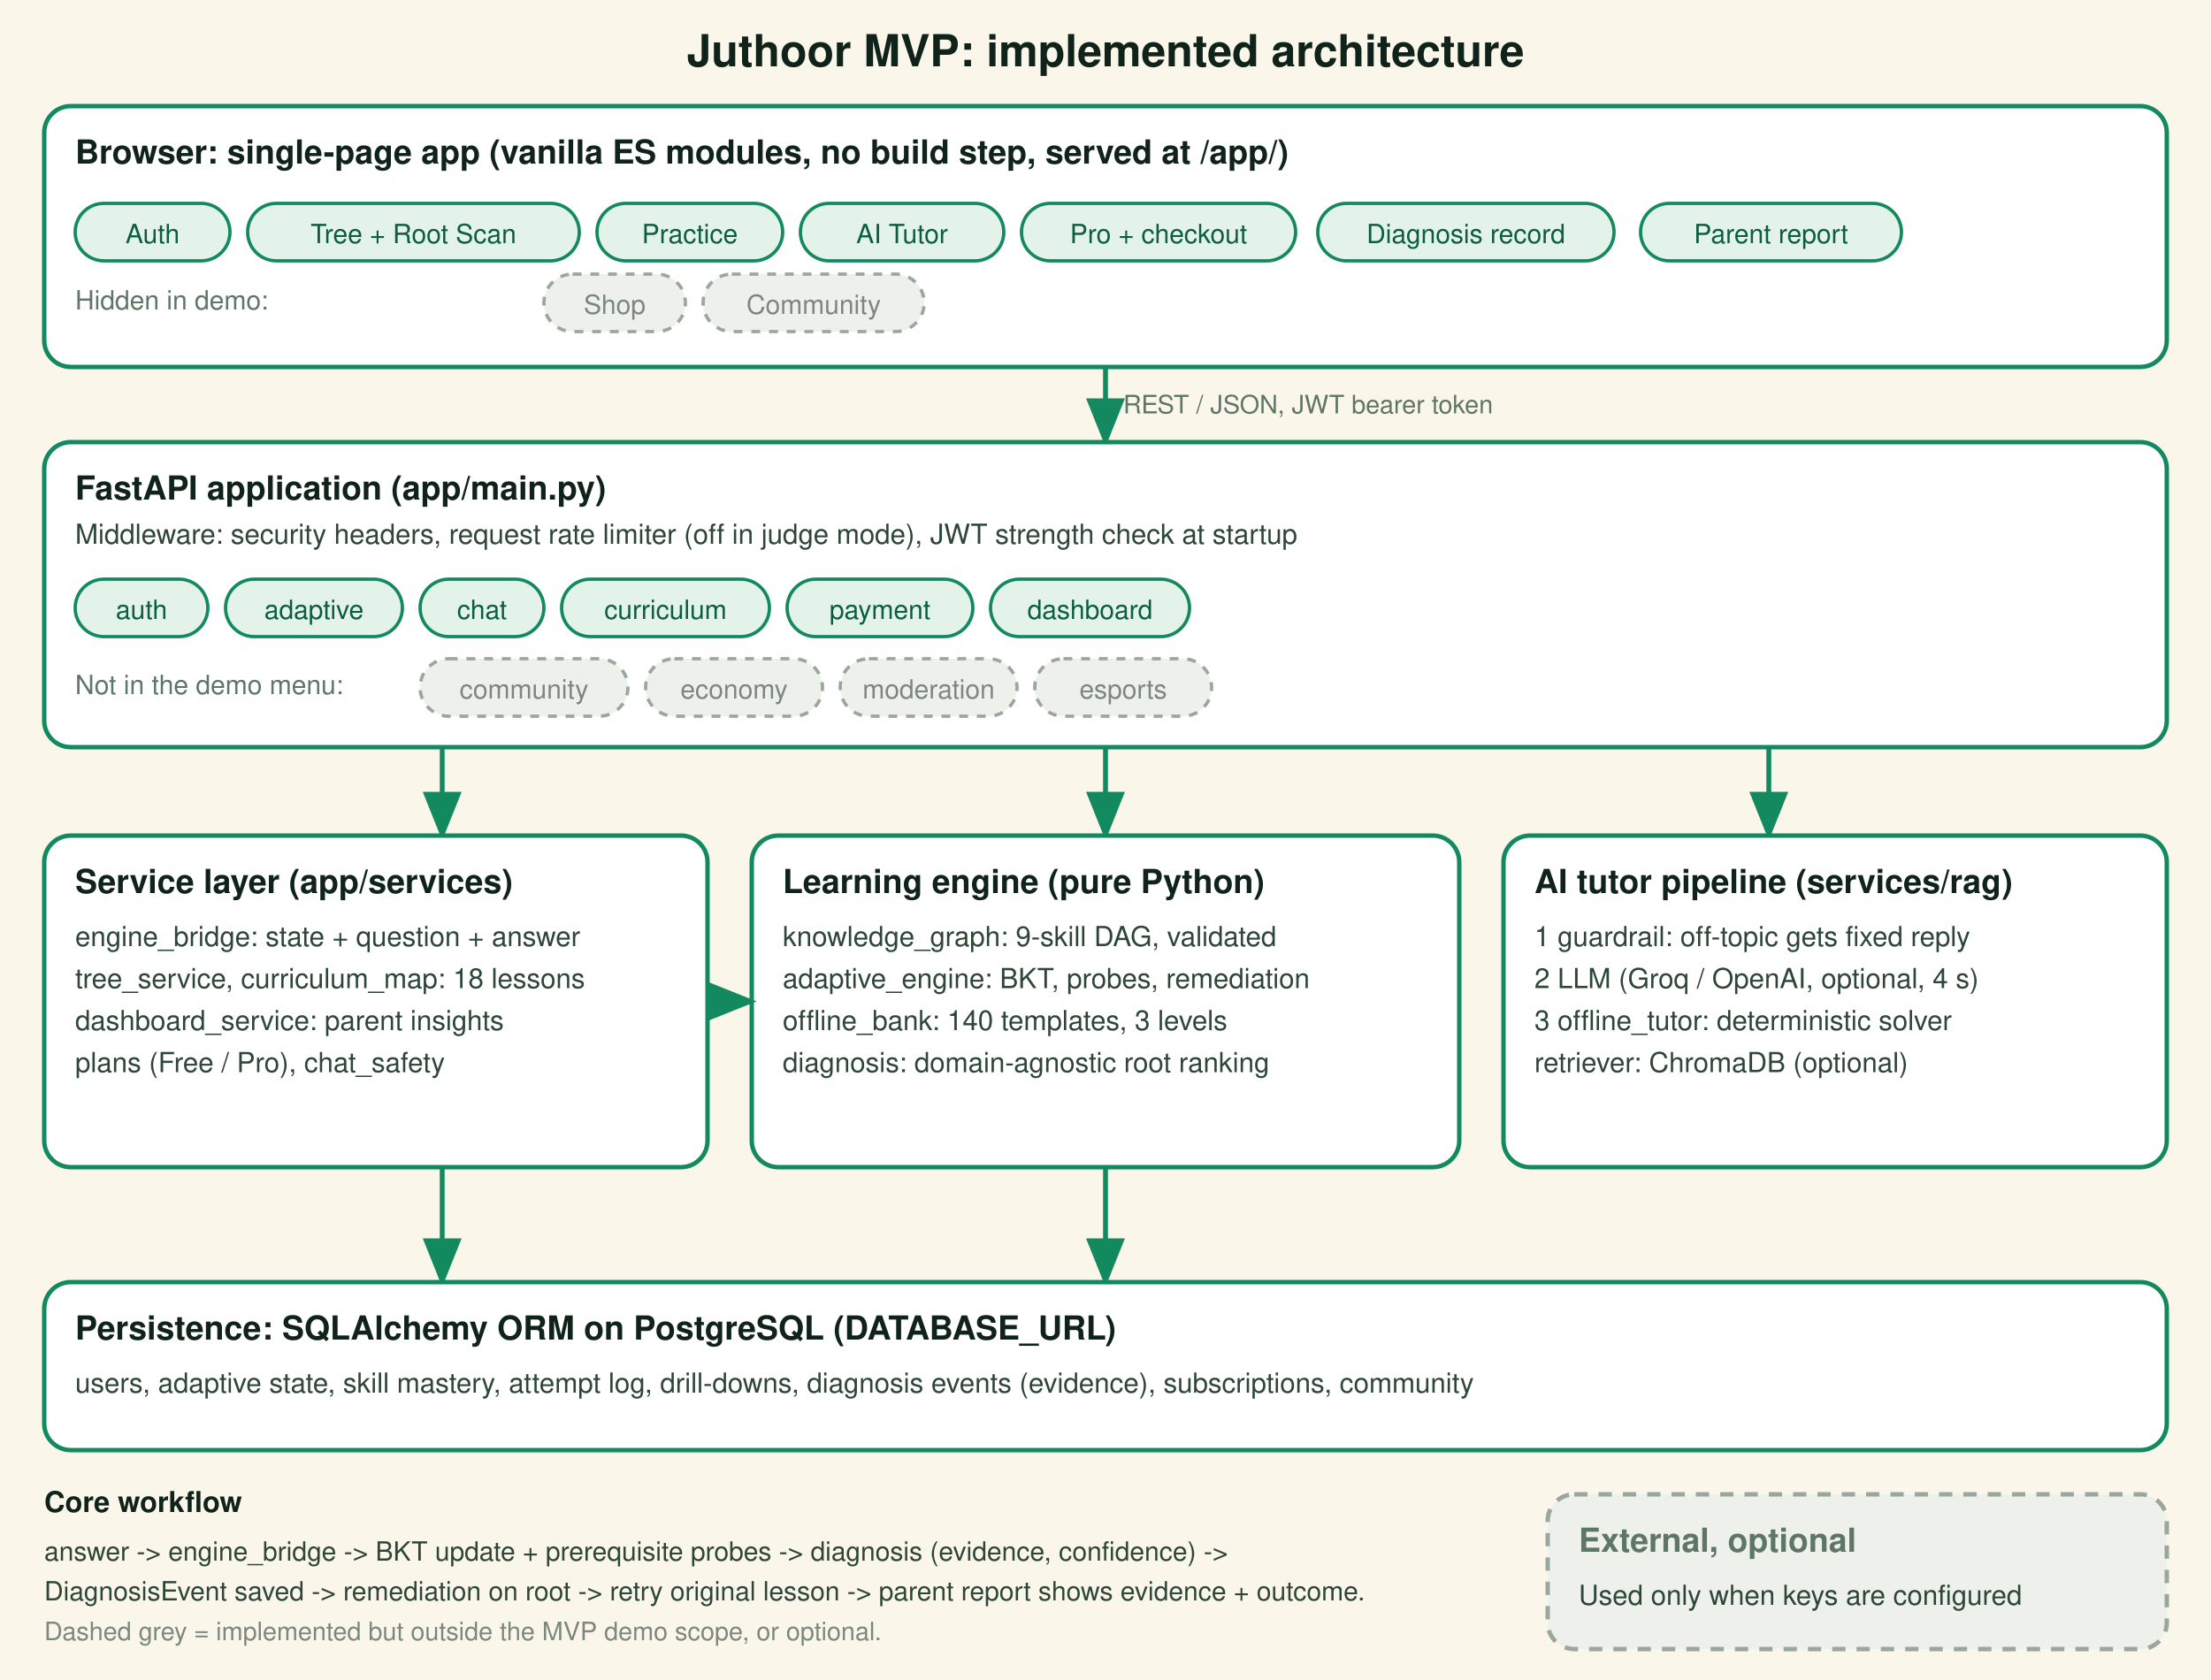
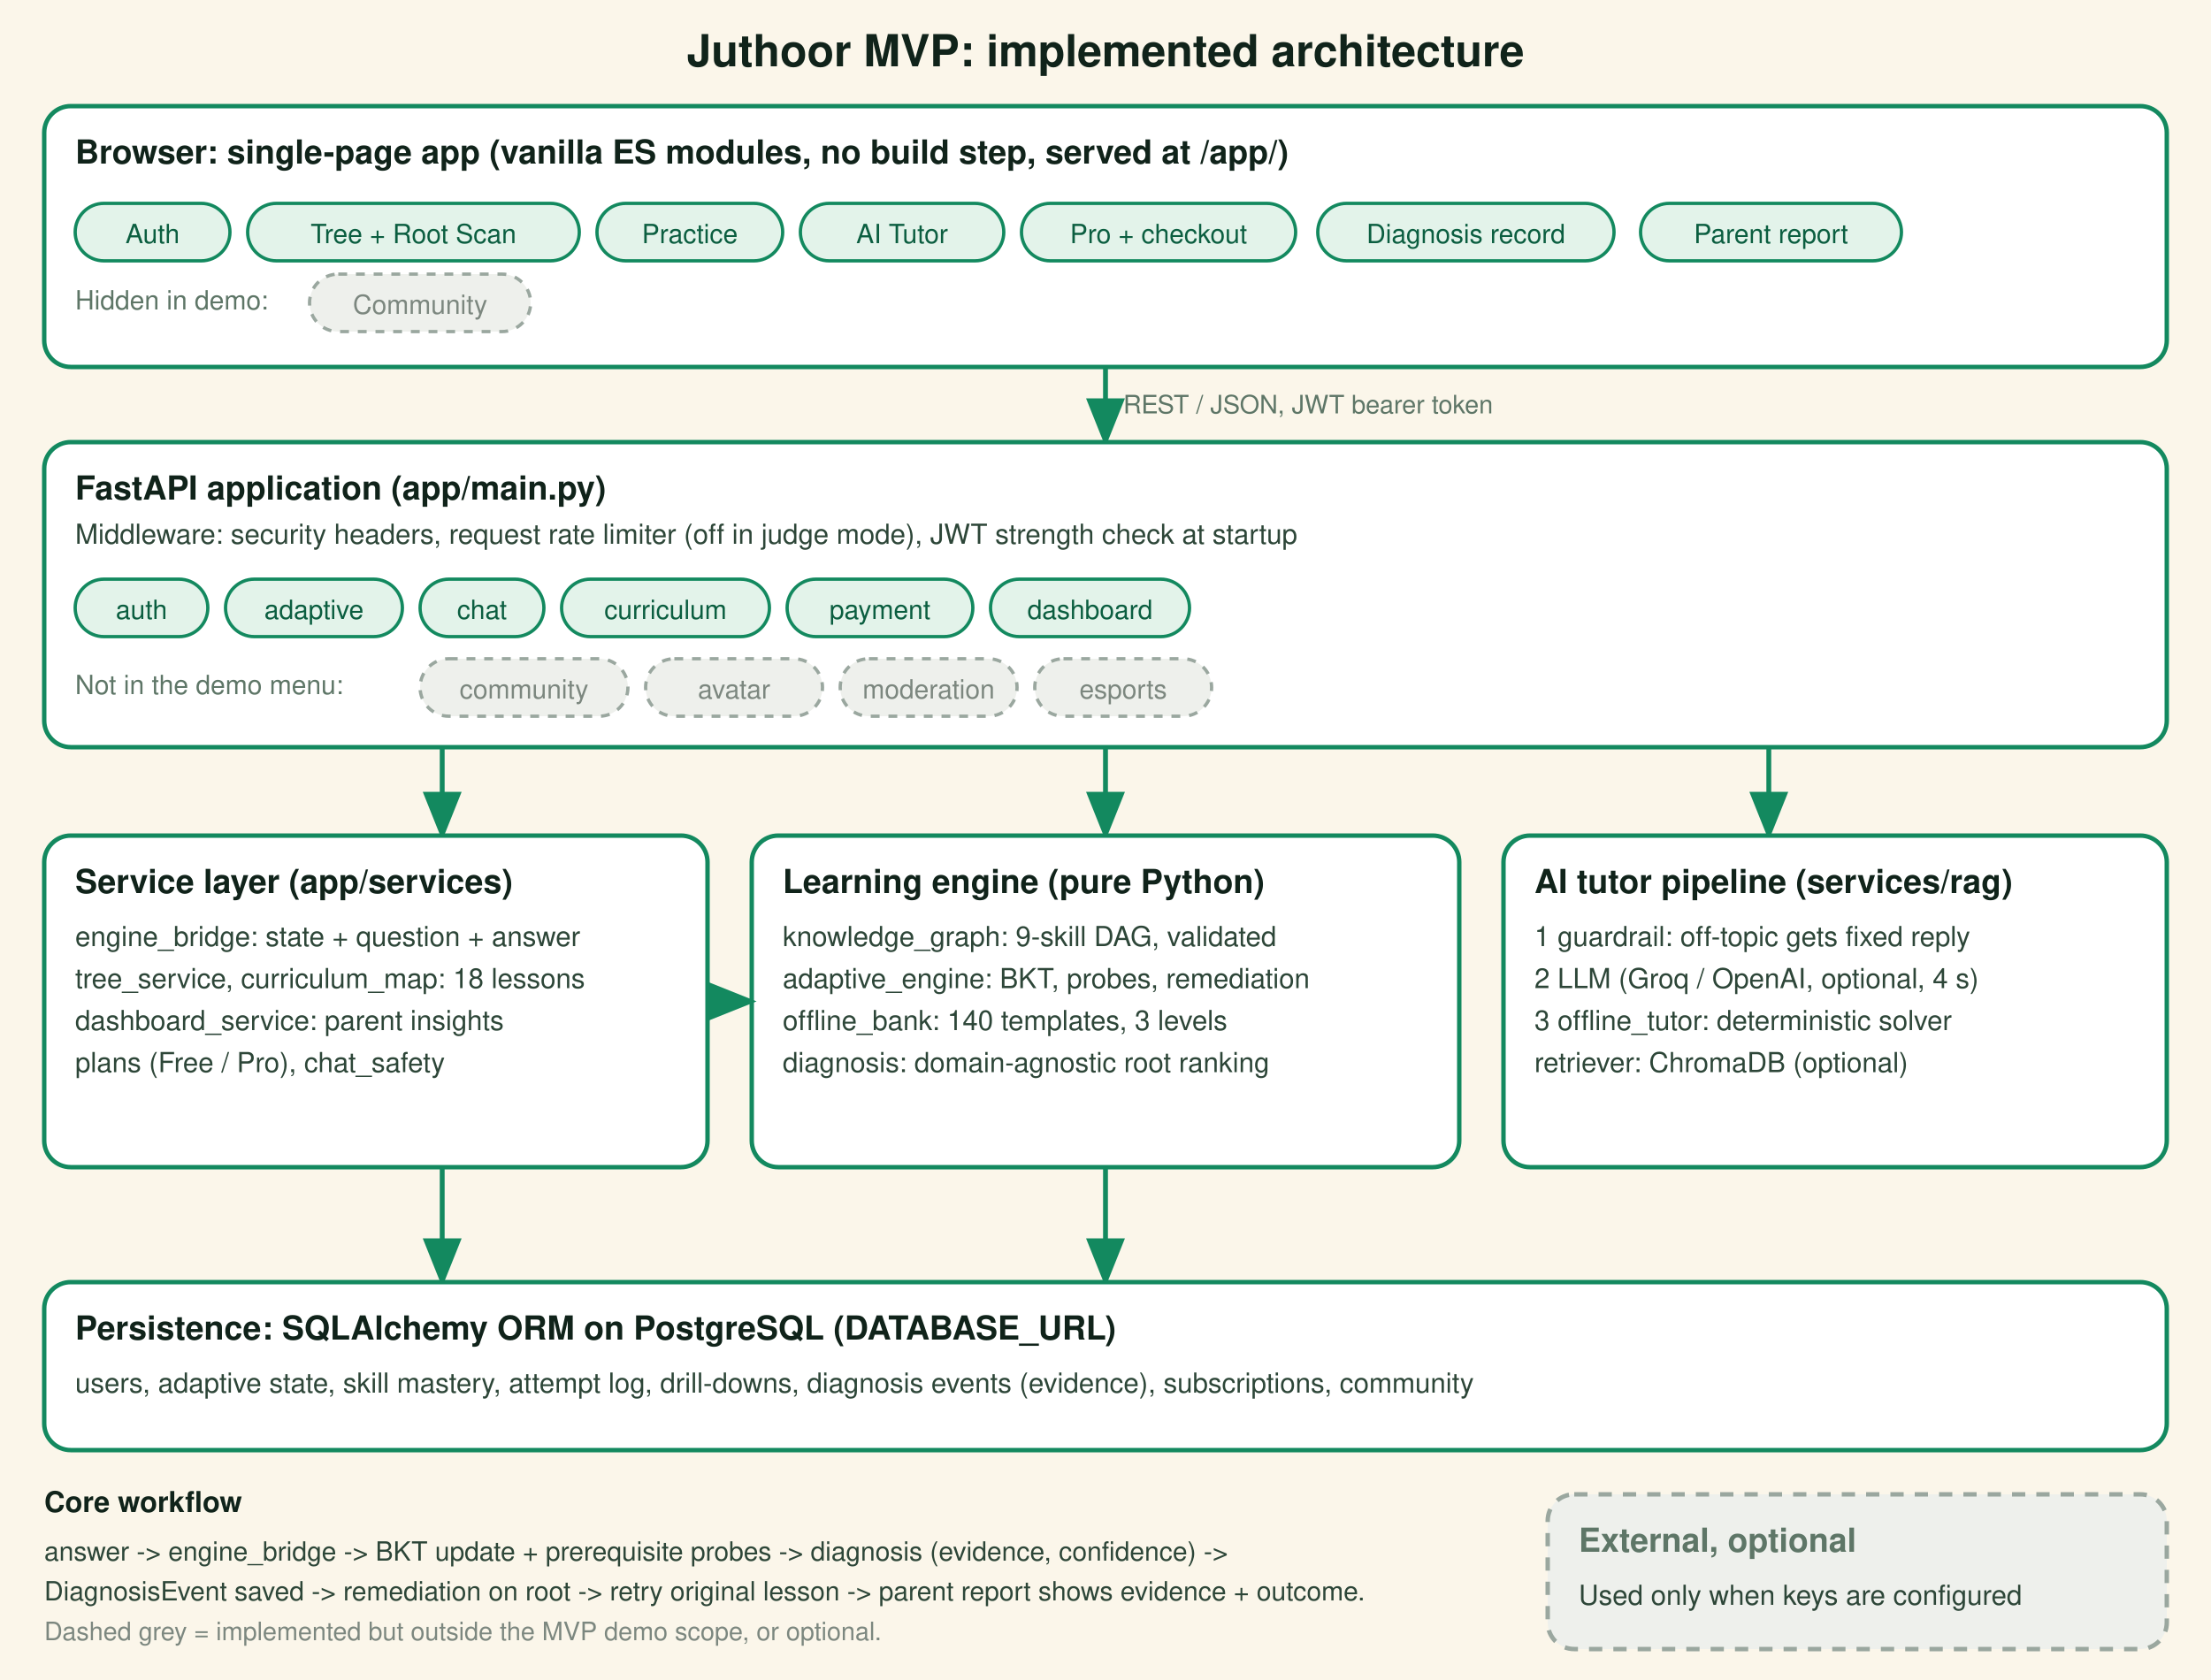
<svg xmlns="http://www.w3.org/2000/svg" viewBox="0 0 1000 760" width="1000" height="760" font-family="Segoe UI, Helvetica, Arial, sans-serif">
  <defs>
    <marker id="ah" markerWidth="10" markerHeight="8" refX="9" refY="4" orient="auto">
      <path d="M0 0L10 4L0 8z" fill="#13895F" />
    </marker>
  </defs>
  <rect width="1000" height="760" fill="#FBF6EA" />
  <text x="500" y="30" font-size="20" font-weight="800" text-anchor="middle" fill="#10231A">Juthoor MVP: implemented architecture</text>
  <rect x="20" y="48" width="960" height="118" rx="12" fill="#FFFFFF" stroke="#13895F" stroke-width="2" />
  <text x="34" y="74" font-size="15" font-weight="700" fill="#10231A">Browser: single-page app (vanilla ES modules, no build step, served at /app/)</text>
  <rect x="34" y="92" width="70" height="26" rx="13" fill="#E3F3EA" stroke="#13895F" stroke-width="1.5" />
  <text x="69.0" y="110" font-size="12" text-anchor="middle" fill="#0B5E40">Auth</text>
  <rect x="112" y="92" width="150" height="26" rx="13" fill="#E3F3EA" stroke="#13895F" stroke-width="1.5" />
  <text x="187.0" y="110" font-size="12" text-anchor="middle" fill="#0B5E40">Tree + Root Scan</text>
  <rect x="270" y="92" width="84" height="26" rx="13" fill="#E3F3EA" stroke="#13895F" stroke-width="1.5" />
  <text x="312.0" y="110" font-size="12" text-anchor="middle" fill="#0B5E40">Practice</text>
  <rect x="362" y="92" width="92" height="26" rx="13" fill="#E3F3EA" stroke="#13895F" stroke-width="1.5" />
  <text x="408.0" y="110" font-size="12" text-anchor="middle" fill="#0B5E40">AI Tutor</text>
  <rect x="462" y="92" width="124" height="26" rx="13" fill="#E3F3EA" stroke="#13895F" stroke-width="1.5" />
  <text x="524.0" y="110" font-size="12" text-anchor="middle" fill="#0B5E40">Pro + checkout</text>
  <rect x="596" y="92" width="134" height="26" rx="13" fill="#E3F3EA" stroke="#13895F" stroke-width="1.5" />
  <text x="663.0" y="110" font-size="12" text-anchor="middle" fill="#0B5E40">Diagnosis record</text>
  <rect x="742" y="92" width="118" height="26" rx="13" fill="#E3F3EA" stroke="#13895F" stroke-width="1.5" />
  <text x="801.0" y="110" font-size="12" text-anchor="middle" fill="#0B5E40">Parent report</text>
  <text x="34" y="140" font-size="12" fill="#5E7667">Hidden in demo:</text>
-   <rect x="246" y="124" width="64" height="26" rx="13" fill="#EEF0EC" stroke="#9AA79F" stroke-width="1.5" stroke-dasharray="4 4" />
-   <text x="278.0" y="142" font-size="12" text-anchor="middle" fill="#7C877F">Shop</text>
-   <rect x="318" y="124" width="100" height="26" rx="13" fill="#EEF0EC" stroke="#9AA79F" stroke-width="1.5" stroke-dasharray="4 4" />
-   <text x="368.0" y="142" font-size="12" text-anchor="middle" fill="#7C877F">Community</text>
+   <rect x="140" y="124" width="100" height="26" rx="13" fill="#EEF0EC" stroke="#9AA79F" stroke-width="1.5" stroke-dasharray="4 4" />
+   <text x="190.0" y="142" font-size="12" text-anchor="middle" fill="#7C877F">Community</text>
  <line x1="500" y1="166" x2="500" y2="200" stroke="#13895F" stroke-width="2.2" marker-end="url(#ah)" />
  <text x="508.0" y="187.0" font-size="11.5" fill="#5E7667">REST / JSON, JWT bearer token</text>
  <rect x="20" y="200" width="960" height="138" rx="12" fill="#FFFFFF" stroke="#13895F" stroke-width="2" />
  <text x="34" y="226" font-size="15" font-weight="700" fill="#10231A">FastAPI application (app/main.py)</text>
  <text x="34" y="246" font-size="12.5" fill="#2D4638">Middleware: security headers, request rate limiter (off in judge mode), JWT strength check at startup</text>
  <rect x="34" y="262" width="60" height="26" rx="13" fill="#E3F3EA" stroke="#13895F" stroke-width="1.5" />
  <text x="64.0" y="280" font-size="12" text-anchor="middle" fill="#0B5E40">auth</text>
  <rect x="102" y="262" width="80" height="26" rx="13" fill="#E3F3EA" stroke="#13895F" stroke-width="1.5" />
  <text x="142.0" y="280" font-size="12" text-anchor="middle" fill="#0B5E40">adaptive</text>
  <rect x="190" y="262" width="56" height="26" rx="13" fill="#E3F3EA" stroke="#13895F" stroke-width="1.5" />
  <text x="218.0" y="280" font-size="12" text-anchor="middle" fill="#0B5E40">chat</text>
  <rect x="254" y="262" width="94" height="26" rx="13" fill="#E3F3EA" stroke="#13895F" stroke-width="1.5" />
  <text x="301.0" y="280" font-size="12" text-anchor="middle" fill="#0B5E40">curriculum</text>
  <rect x="356" y="262" width="84" height="26" rx="13" fill="#E3F3EA" stroke="#13895F" stroke-width="1.5" />
  <text x="398.0" y="280" font-size="12" text-anchor="middle" fill="#0B5E40">payment</text>
  <rect x="448" y="262" width="90" height="26" rx="13" fill="#E3F3EA" stroke="#13895F" stroke-width="1.5" />
  <text x="493.0" y="280" font-size="12" text-anchor="middle" fill="#0B5E40">dashboard</text>
  <text x="34" y="314" font-size="12" fill="#5E7667">Not in the demo menu:</text>
  <rect x="190" y="298" width="94" height="26" rx="13" fill="#EEF0EC" stroke="#9AA79F" stroke-width="1.5" stroke-dasharray="4 4" />
  <text x="237.0" y="316" font-size="12" text-anchor="middle" fill="#7C877F">community</text>
  <rect x="292" y="298" width="80" height="26" rx="13" fill="#EEF0EC" stroke="#9AA79F" stroke-width="1.5" stroke-dasharray="4 4" />
-   <text x="332.0" y="316" font-size="12" text-anchor="middle" fill="#7C877F">economy</text>
+   <text x="332.0" y="316" font-size="12" text-anchor="middle" fill="#7C877F">avatar</text>
  <rect x="380" y="298" width="80" height="26" rx="13" fill="#EEF0EC" stroke="#9AA79F" stroke-width="1.5" stroke-dasharray="4 4" />
  <text x="420.0" y="316" font-size="12" text-anchor="middle" fill="#7C877F">moderation</text>
  <rect x="468" y="298" width="80" height="26" rx="13" fill="#EEF0EC" stroke="#9AA79F" stroke-width="1.5" stroke-dasharray="4 4" />
  <text x="508.0" y="316" font-size="12" text-anchor="middle" fill="#7C877F">esports</text>
  <line x1="200" y1="338" x2="200" y2="378" stroke="#13895F" stroke-width="2.2" marker-end="url(#ah)" />
  <line x1="500" y1="338" x2="500" y2="378" stroke="#13895F" stroke-width="2.2" marker-end="url(#ah)" />
  <line x1="800" y1="338" x2="800" y2="378" stroke="#13895F" stroke-width="2.2" marker-end="url(#ah)" />
  <rect x="20" y="378" width="300" height="150" rx="12" fill="#FFFFFF" stroke="#13895F" stroke-width="2" />
  <text x="34" y="404" font-size="15" font-weight="700" fill="#10231A">Service layer (app/services)</text>
  <text x="34" y="428" font-size="12.5" fill="#2D4638">engine_bridge: state + question + answer</text>
  <text x="34" y="447" font-size="12.5" fill="#2D4638">tree_service, curriculum_map: 18 lessons</text>
  <text x="34" y="466" font-size="12.5" fill="#2D4638">dashboard_service: parent insights</text>
  <text x="34" y="485" font-size="12.5" fill="#2D4638">plans (Free / Pro), chat_safety</text>
  <rect x="340" y="378" width="320" height="150" rx="12" fill="#FFFFFF" stroke="#13895F" stroke-width="2" />
  <text x="354" y="404" font-size="15" font-weight="700" fill="#10231A">Learning engine (pure Python)</text>
  <text x="354" y="428" font-size="12.5" fill="#2D4638">knowledge_graph: 9-skill DAG, validated</text>
  <text x="354" y="447" font-size="12.5" fill="#2D4638">adaptive_engine: BKT, probes, remediation</text>
  <text x="354" y="466" font-size="12.5" fill="#2D4638">offline_bank: 140 templates, 3 levels</text>
  <text x="354" y="485" font-size="12.5" fill="#2D4638">diagnosis: domain-agnostic root ranking</text>
  <rect x="680" y="378" width="300" height="150" rx="12" fill="#FFFFFF" stroke="#13895F" stroke-width="2" />
  <text x="694" y="404" font-size="15" font-weight="700" fill="#10231A">AI tutor pipeline (services/rag)</text>
  <text x="694" y="428" font-size="12.5" fill="#2D4638">1 guardrail: off-topic gets fixed reply</text>
  <text x="694" y="447" font-size="12.5" fill="#2D4638">2 LLM (Groq / OpenAI, optional, 4 s)</text>
  <text x="694" y="466" font-size="12.5" fill="#2D4638">3 offline_tutor: deterministic solver</text>
  <text x="694" y="485" font-size="12.5" fill="#2D4638">retriever: ChromaDB (optional)</text>
  <line x1="320" y1="453" x2="340" y2="453" stroke="#13895F" stroke-width="2.2" marker-end="url(#ah)" />
  <line x1="200" y1="528" x2="200" y2="580" stroke="#13895F" stroke-width="2.2" marker-end="url(#ah)" />
  <line x1="500" y1="528" x2="500" y2="580" stroke="#13895F" stroke-width="2.2" marker-end="url(#ah)" />
  <rect x="20" y="580" width="960" height="76" rx="12" fill="#FFFFFF" stroke="#13895F" stroke-width="2" />
  <text x="34" y="606" font-size="15" font-weight="700" fill="#10231A">Persistence: SQLAlchemy ORM on PostgreSQL (DATABASE_URL)</text>
  <text x="34" y="630" font-size="12.5" fill="#2D4638">users, adaptive state, skill mastery, attempt log, drill-downs, diagnosis events (evidence), subscriptions, community</text>
  <rect x="700" y="676" width="280" height="70" rx="12" fill="#EEF0EC" stroke="#9AA79F" stroke-width="2" stroke-dasharray="6 5" />
  <text x="714" y="702" font-size="15" font-weight="700" fill="#5E7667">External, optional</text>
  <text x="714" y="726" font-size="12.5" fill="#2D4638">Used only when keys are configured</text>
  <text x="20" y="684" font-size="13" font-weight="700" fill="#10231A">Core workflow</text>
  <text x="20" y="706" font-size="12" fill="#2D4638">answer -&gt; engine_bridge -&gt; BKT update + prerequisite probes -&gt; diagnosis (evidence, confidence) -&gt;</text>
  <text x="20" y="724" font-size="12" fill="#2D4638">DiagnosisEvent saved -&gt; remediation on root -&gt; retry original lesson -&gt; parent report shows evidence + outcome.</text>
  <text x="20" y="742" font-size="11.5" fill="#7C877F">Dashed grey = implemented but outside the MVP demo scope, or optional.</text>
</svg>
